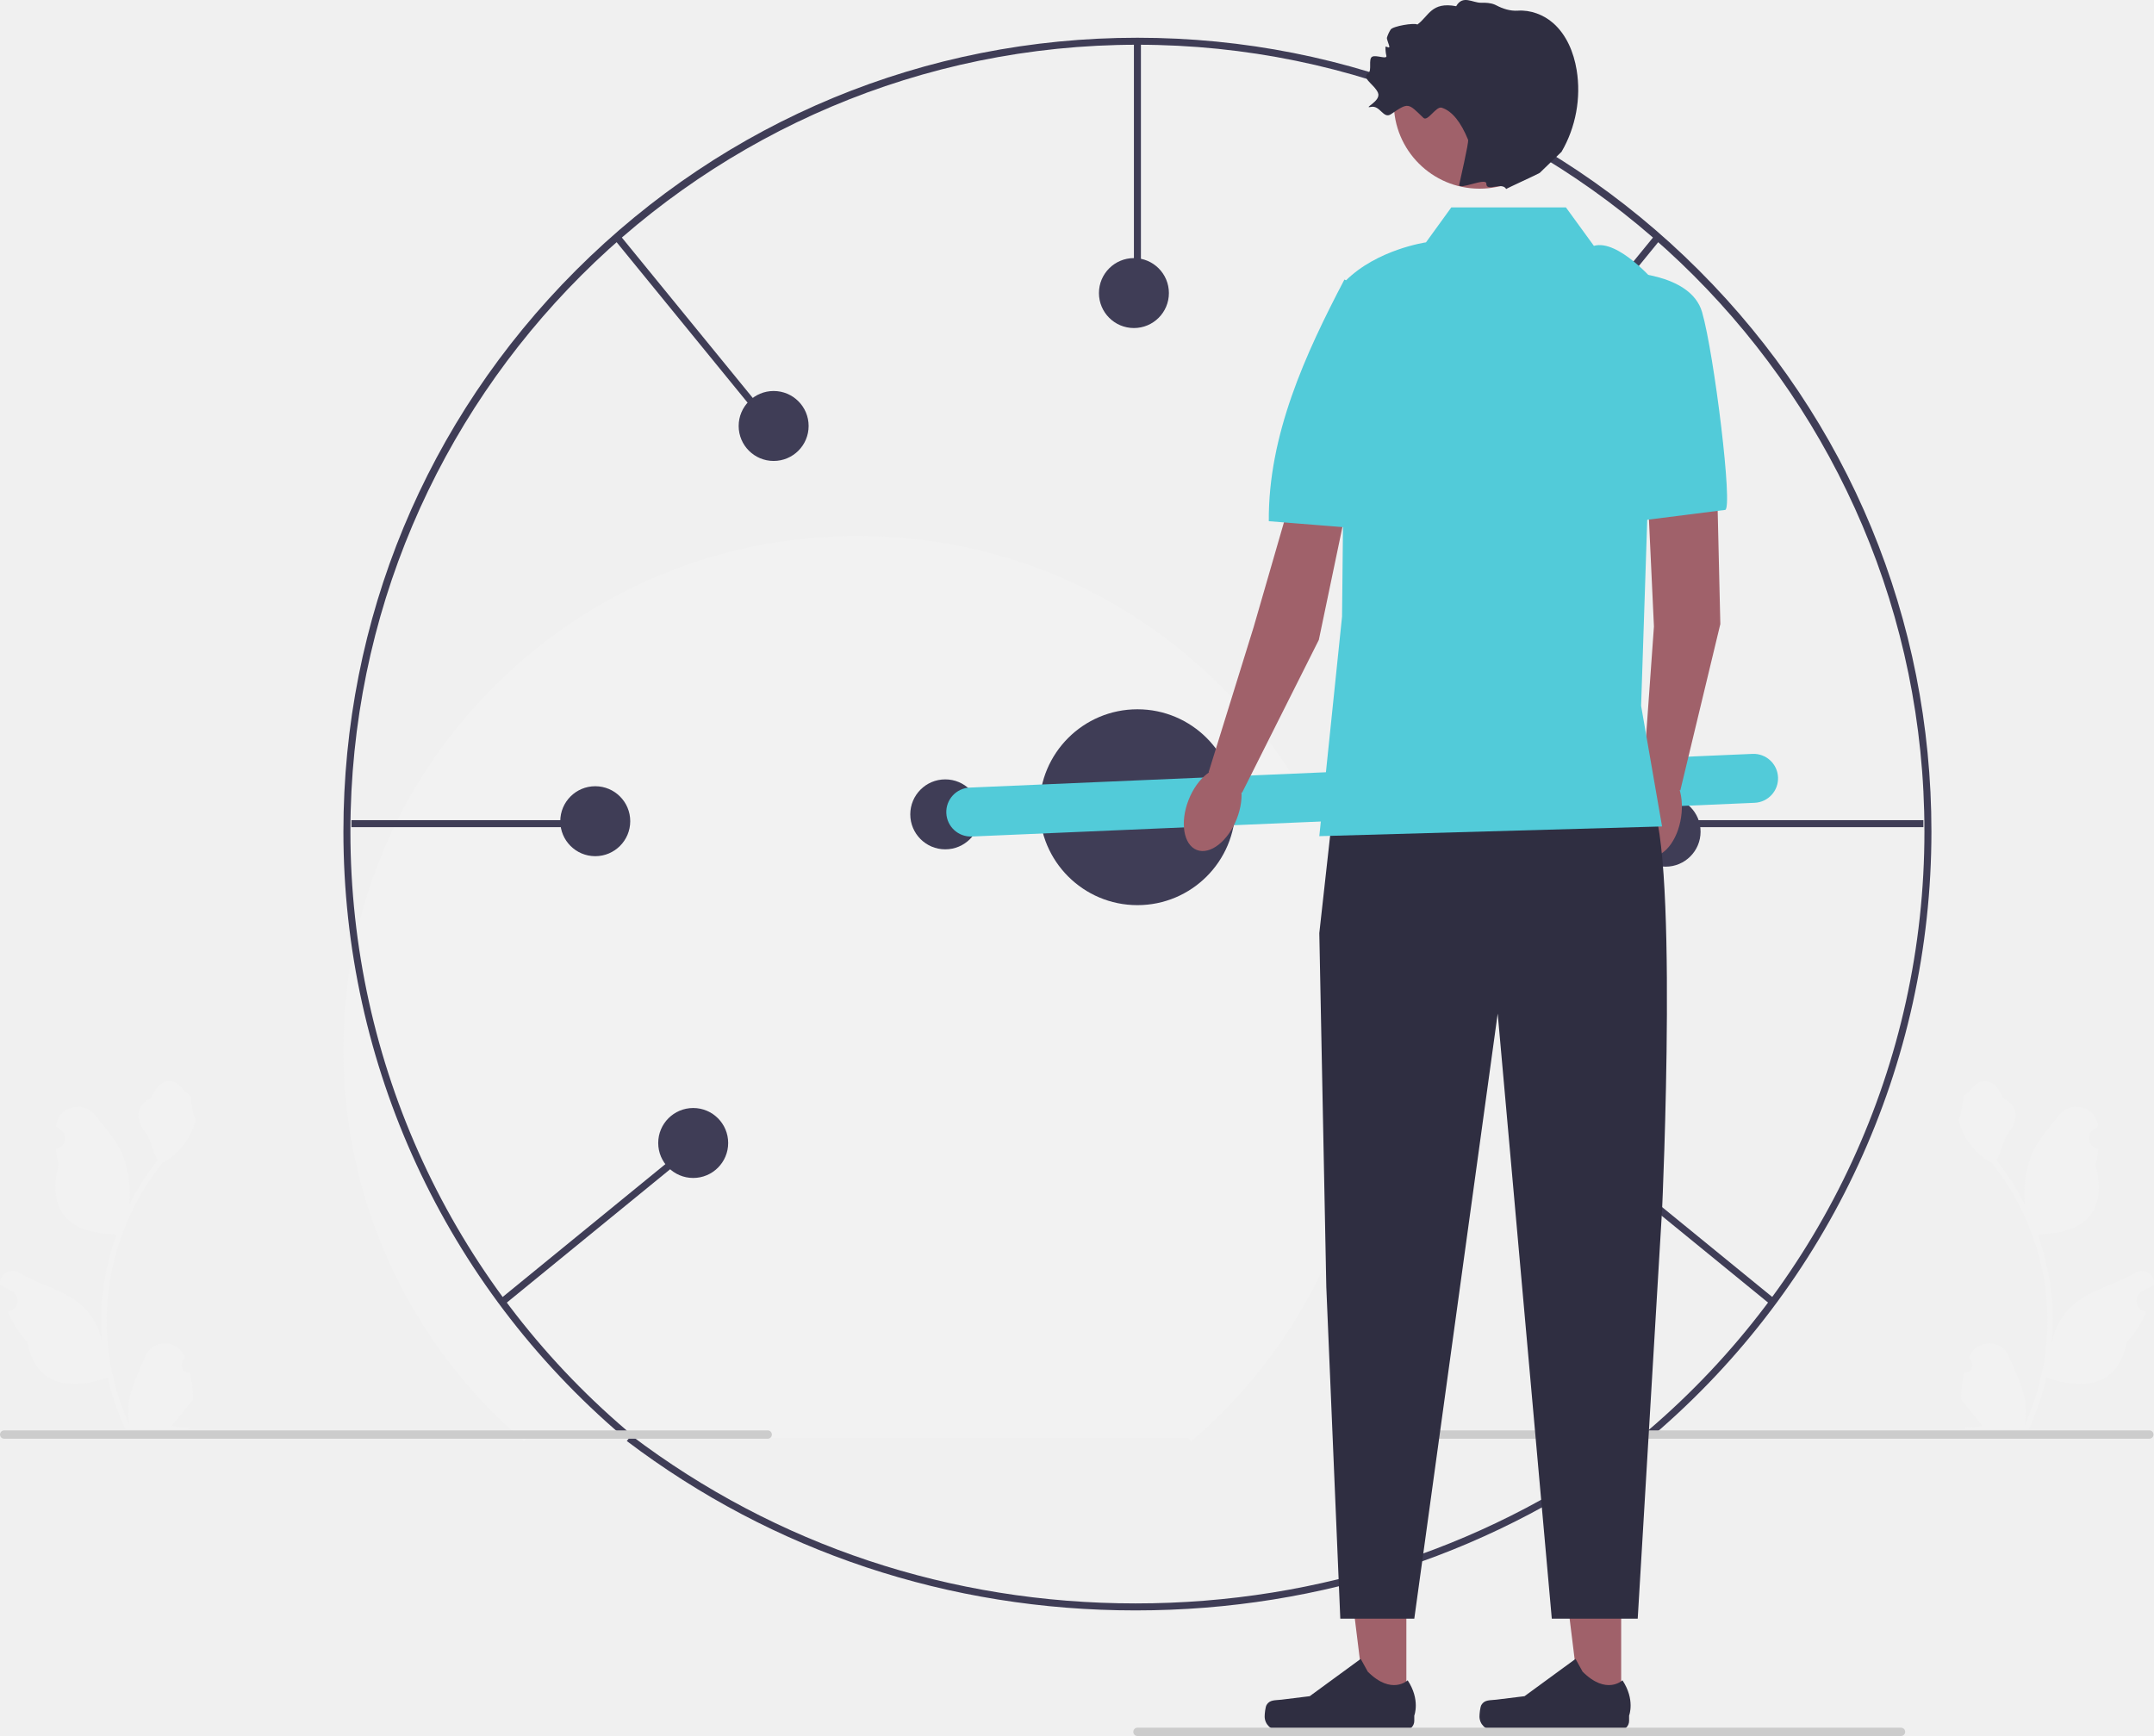
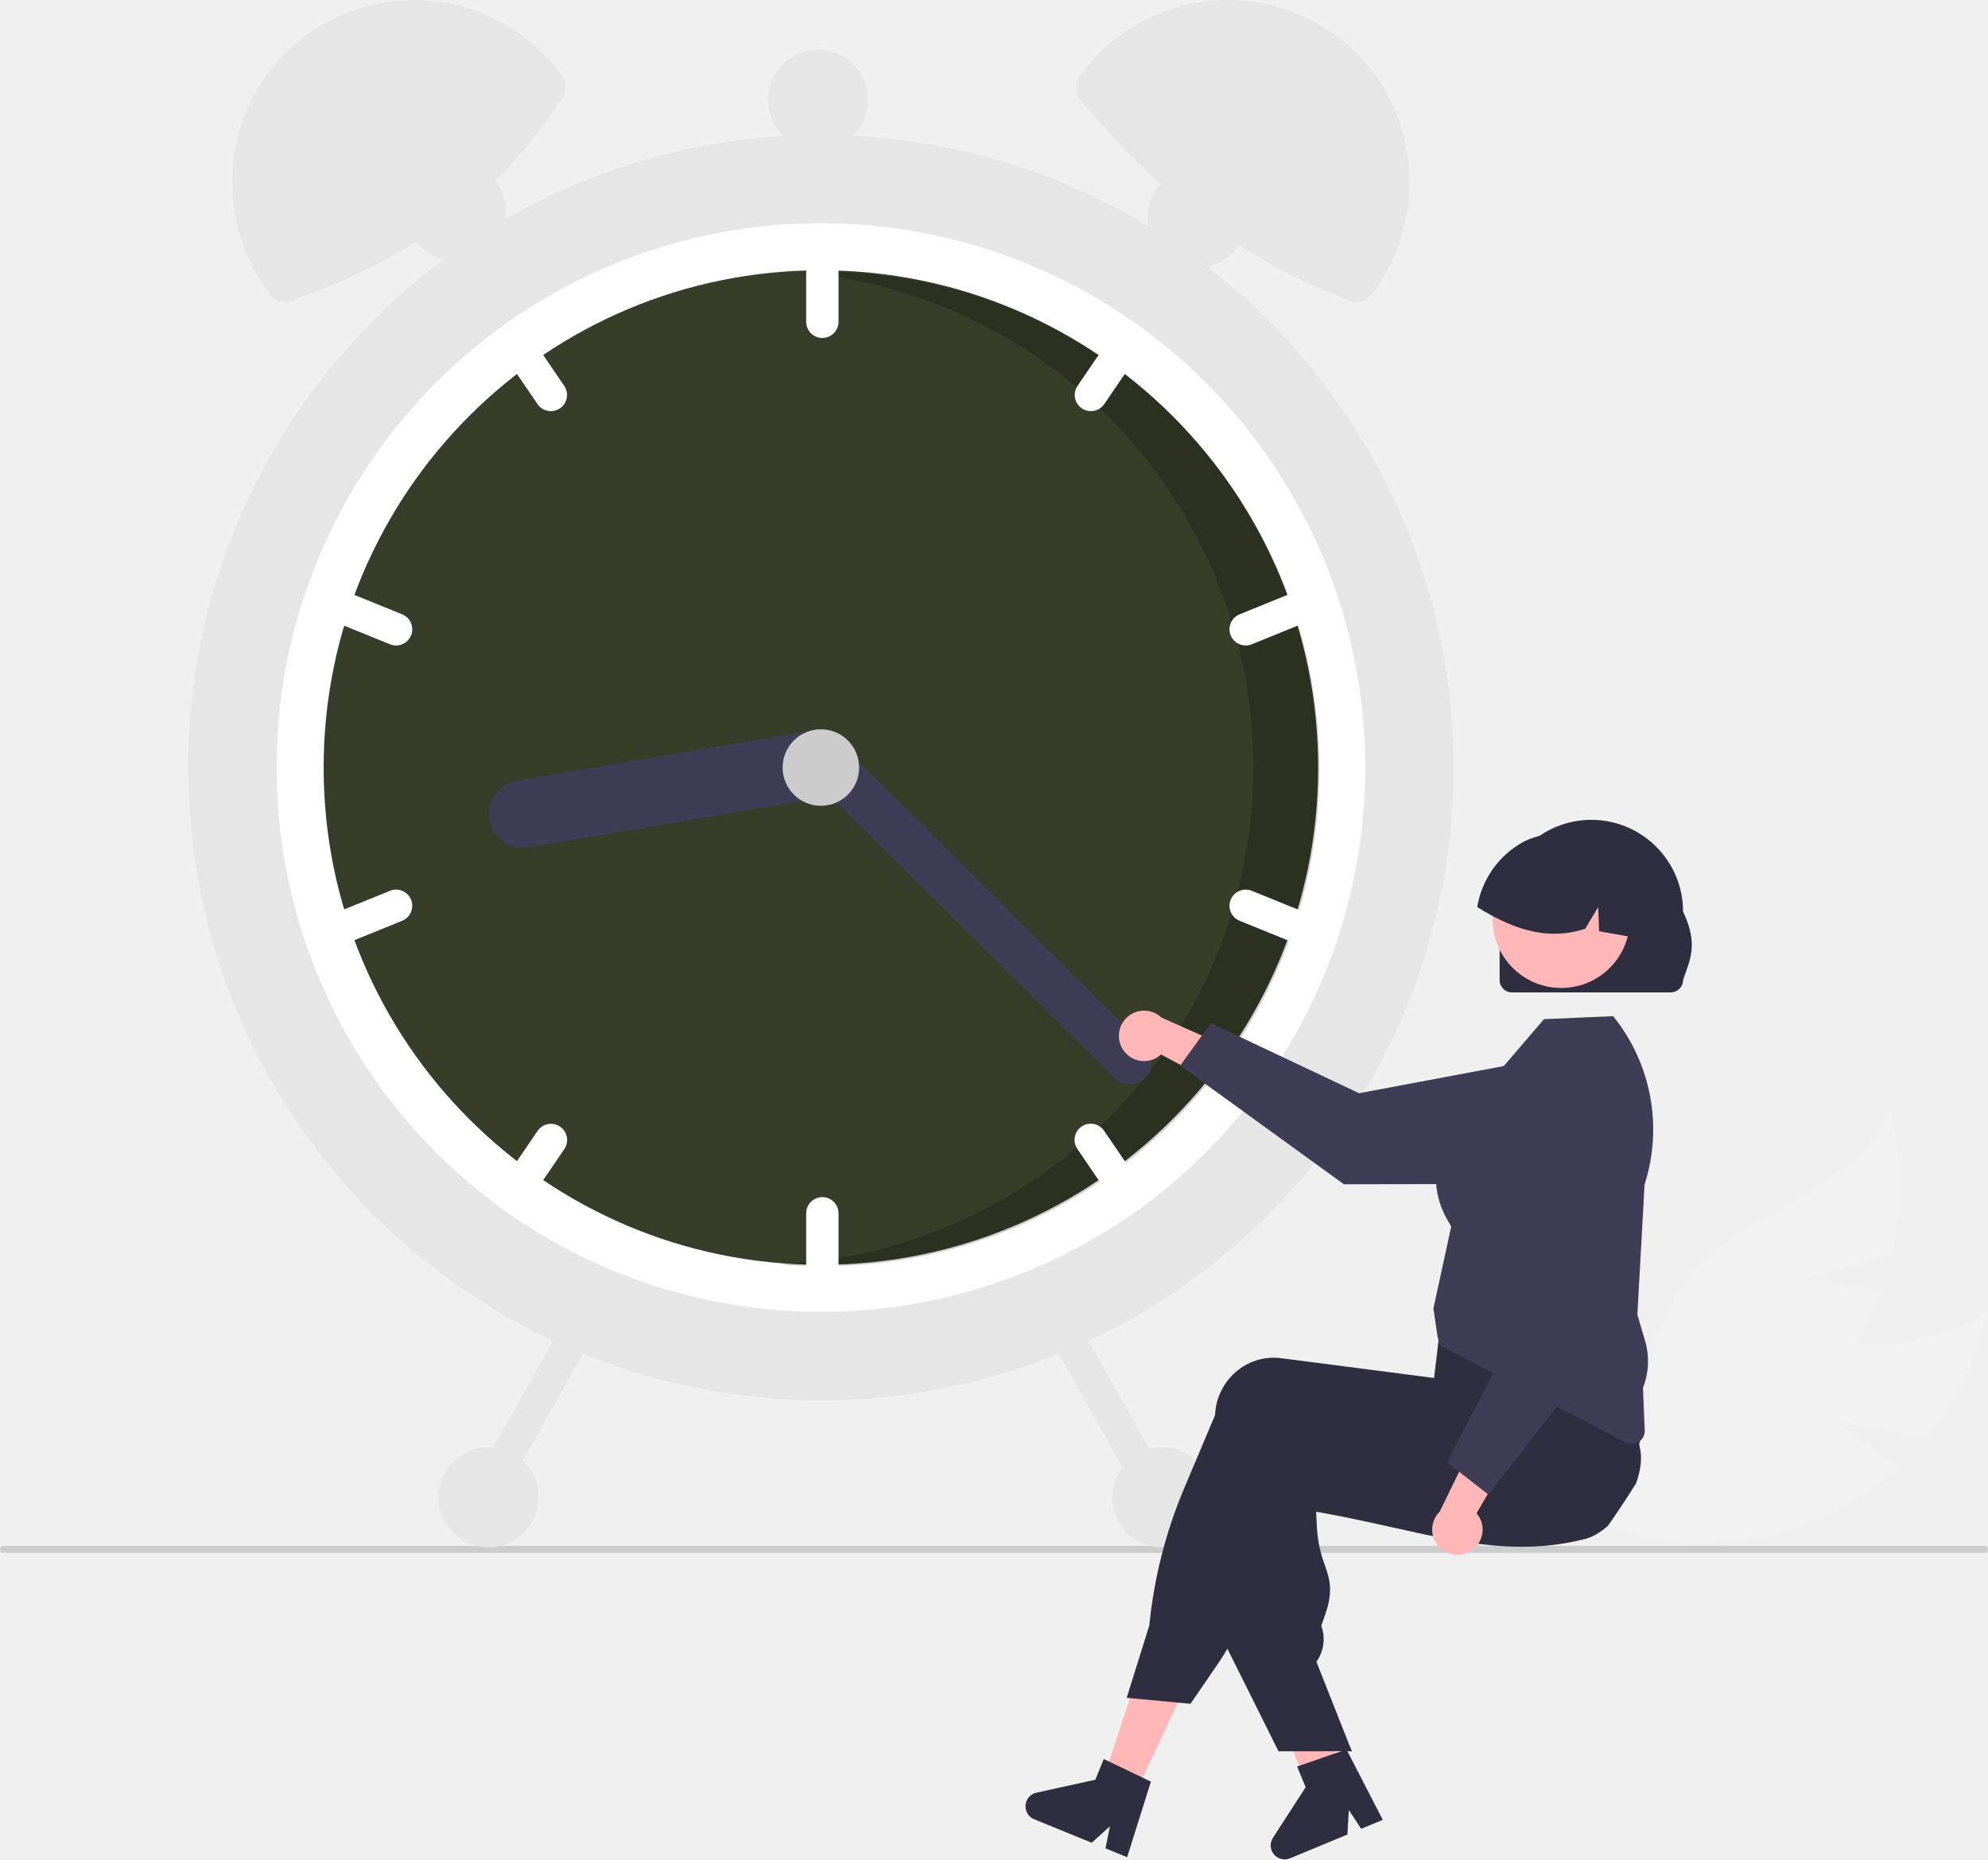
- <svg xmlns="http://www.w3.org/2000/svg" width="615.81" height="496.342" viewBox="0 0 615.81 496.342">
-   <path d="M324.648,460.435c-53.301,0-103.599-16.748-145.455-48.435l1.277-1.574c41.488,31.407,91.344,48.009,144.178,48.009,52.875,0,102.762-16.625,144.268-48.077l1.278,1.574c-41.874,31.73-92.203,48.503-145.545,48.503Z" fill="#3f3d56" />
-   <g>
-     <path d="M561.551,392.516c2.066,.129,3.208-2.437,1.645-3.933l-.155-.618c.02-.05,.041-.099,.062-.148,2.089-4.982,9.17-4.947,11.241,.042,1.839,4.428,4.179,8.864,4.756,13.546,.258,2.067,.142,4.172-.316,6.2,4.308-9.411,6.575-19.687,6.575-30.021,0-2.597-.142-5.193-.433-7.783-.239-2.119-.568-4.224-.995-6.31-2.306-11.277-7.299-22.018-14.5-30.99-3.462-1.892-6.349-4.851-8.093-8.397-.626-1.279-1.117-2.655-1.35-4.056,.394,.052,1.486-5.949,1.188-6.317,.549-.833,1.532-1.247,2.131-2.06,2.982-4.043,7.091-3.337,9.236,2.157,4.582,2.313,4.627,6.148,1.815,9.837-1.789,2.347-2.035,5.522-3.604,8.035,.162,.207,.329,.407,.491,.614,2.961,3.798,5.522,7.88,7.681,12.169-.61-4.766,.291-10.508,1.826-14.21,1.748-4.217,5.025-7.769,7.91-11.415,3.466-4.379,10.573-2.468,11.184,3.083,.006,.054,.012,.107,.017,.161-.429,.242-.848,.499-1.259,.77-2.339,1.547-1.531,5.174,1.241,5.602l.063,.01c-.155,1.544-.42,3.074-.807,4.579,3.702,14.316-4.29,19.53-15.701,19.764-.252,.129-.497,.258-.749,.381,1.156,3.255,2.08,6.594,2.764,9.979,.614,2.99,1.04,6.013,1.279,9.049,.297,3.83,.271,7.68-.052,11.503l.019-.136c.82-4.211,3.107-8.145,6.427-10.87,4.946-4.063,11.933-5.559,17.268-8.824,2.568-1.572,5.859,.459,5.411,3.437l-.022,.143c-.794,.323-1.569,.698-2.319,1.117-.429,.242-.848,.499-1.259,.77-2.339,1.547-1.531,5.174,1.241,5.602l.063,.01c.045,.006,.084,.013,.129,.019-1.363,3.236-3.262,6.239-5.639,8.829-2.315,12.497-12.256,13.683-22.89,10.044h-.006c-1.163,5.064-2.861,10.011-5.044,14.726h-18.02c-.065-.2-.123-.407-.181-.607,1.666,.103,3.346,.006,4.986-.297-1.337-1.641-2.674-3.294-4.011-4.935-.032-.032-.058-.065-.084-.097-.678-.84-1.363-1.673-2.041-2.512l-0-.001c-.042-2.578,.267-5.147,.879-7.64l.001-0Z" fill="#f2f2f2" />
-     <path d="M54.3,392.516c-2.066,.129-3.208-2.437-1.645-3.933l.155-.618c-.02-.05-.041-.099-.062-.148-2.089-4.982-9.17-4.947-11.241,.042-1.839,4.428-4.179,8.864-4.756,13.546-.258,2.067-.142,4.172,.316,6.2-4.308-9.411-6.575-19.687-6.575-30.021,0-2.597,.142-5.193,.433-7.783,.239-2.119,.568-4.224,.995-6.31,2.306-11.277,7.299-22.018,14.5-30.99,3.462-1.892,6.349-4.851,8.093-8.397,.626-1.279,1.117-2.655,1.35-4.056-.394,.052-1.486-5.949-1.188-6.317-.549-.833-1.532-1.247-2.131-2.06-2.982-4.043-7.091-3.337-9.236,2.157-4.582,2.313-4.627,6.148-1.815,9.837,1.789,2.347,2.035,5.522,3.604,8.035-.162,.207-.329,.407-.491,.614-2.961,3.798-5.522,7.88-7.681,12.169,.61-4.766-.291-10.508-1.826-14.21-1.748-4.217-5.025-7.769-7.91-11.415-3.466-4.379-10.573-2.468-11.184,3.083-.006,.054-.012,.107-.017,.161,.429,.242,.848,.499,1.259,.77,2.339,1.547,1.531,5.174-1.241,5.602l-.063,.01c.155,1.544,.42,3.074,.807,4.579-3.702,14.316,4.29,19.53,15.701,19.764,.252,.129,.497,.258,.749,.381-1.156,3.255-2.08,6.594-2.764,9.979-.614,2.99-1.04,6.013-1.279,9.049-.297,3.83-.271,7.68,.052,11.503l-.019-.136c-.82-4.211-3.107-8.145-6.427-10.87-4.946-4.063-11.933-5.559-17.268-8.824-2.568-1.572-5.859,.459-5.411,3.437l.022,.143c.794,.323,1.569,.698,2.319,1.117,.429,.242,.848,.499,1.259,.77,2.339,1.547,1.531,5.174-1.241,5.602l-.063,.01c-.045,.006-.084,.013-.129,.019,1.363,3.236,3.262,6.239,5.639,8.829,2.315,12.497,12.256,13.683,22.89,10.044h.006c1.163,5.064,2.861,10.011,5.044,14.726h18.02c.065-.2,.123-.407,.181-.607-1.666,.103-3.346,.006-4.986-.297,1.337-1.641,2.674-3.294,4.011-4.935,.032-.032,.058-.065,.084-.097,.678-.84,1.363-1.673,2.041-2.512l0-.001c.042-2.578-.267-5.147-.879-7.64l-.001-0Z" fill="#f2f2f2" />
-     <path d="M150.665,411.125l-.84,.985c-32.821-27.992-51.645-68.769-51.645-111.876,0-39.266,15.29-76.181,43.054-103.946,27.764-27.764,64.679-43.054,103.946-43.054s76.181,15.29,103.946,43.054c27.764,27.764,43.054,64.679,43.054,103.946,0,43.107-18.824,83.884-51.645,111.876l-.84-.985" fill="#f2f2f2" />
-     <path d="M472.428,410.552l-1.298-1.521c50.237-42.845,79.049-105.26,79.049-171.239,0-124.065-100.935-225-225-225S100.179,113.726,100.179,237.792c0,65.979,28.812,128.395,79.049,171.239l-1.298,1.521c-50.683-43.226-79.751-106.194-79.751-172.761,0-60.636,23.612-117.641,66.485-160.515C207.539,34.403,264.544,10.792,325.179,10.792s117.641,23.612,160.515,66.485c42.874,42.874,66.485,99.879,66.485,160.515,0,66.566-29.068,129.535-79.751,172.761Z" fill="#3f3d56" />
-     <path d="M395,410.152c0,.66,.53,1.19,1.19,1.19h218.29c.66,0,1.19-.53,1.19-1.19,0-.66-.53-1.19-1.19-1.19h-218.29c-.66,0-1.19,.53-1.19,1.19Z" fill="#ccc" />
-     <rect x="324.179" y="11.792" width="2" height="69.402" fill="#3f3d56" />
-     <rect x="100.479" y="234.493" width="69.401" height="2" fill="#3f3d56" />
-     <rect x="197.179" y="59.792" width="2" height="69.401" transform="translate(-15.10394 146.5896) rotate(-39.21836)" fill="#3f3d56" />
-     <rect x="135.478" y="349.492" width="69.402" height="2" transform="translate(-183.314 186.6379) rotate(-39.23231)" fill="#3f3d56" />
-     <rect x="480.479" y="234.493" width="69.401" height="2" fill="#3f3d56" />
-     <rect x="417.479" y="93.492" width="69.401" height="2" transform="translate(93.08822 385.0928) rotate(-50.78538)" fill="#3f3d56" />
-     <rect x="479.18" y="315.791" width="2" height="69.402" transform="translate(-94.96923 500.8953) rotate(-50.78127)" fill="#3f3d56" />
-     <circle cx="325.179" cy="230.792" r="28" fill="#3f3d56" />
-     <circle cx="454.179" cy="327.792" r="10" fill="#3f3d56" />
-     <circle cx="476.179" cy="237.792" r="10" fill="#3f3d56" />
-     <circle cx="428.179" cy="121.792" r="10" fill="#3f3d56" />
-     <circle cx="324.179" cy="83.792" r="10" fill="#3f3d56" />
-     <circle cx="221.179" cy="121.792" r="10" fill="#3f3d56" />
-     <circle cx="170.179" cy="234.792" r="10" fill="#3f3d56" />
-     <circle cx="198.179" cy="326.792" r="10" fill="#3f3d56" />
-     <g>
-       <circle cx="270.241" cy="232.834" r="10" fill="#3f3d56" />
-       <rect x="270.433" y="220.356" width="238" height="14" rx="7" ry="7" transform="translate(-9.42125 16.96564) rotate(-2.46588)" fill="#52cbd9" />
-     </g>
-     <g>
-       <g>
-         <polygon points="402.067 487.721 390.405 487.72 384.856 442.734 402.07 442.735 402.067 487.721" fill="#a0616a" />
-         <path d="M362.109,487.456h0c-.363,.612-.555,2.586-.555,3.297h0c0,2.186,1.772,3.958,3.958,3.958h36.119c1.491,0,2.7-1.209,2.7-2.7v-1.504s1.787-4.519-1.892-10.09c0,0-4.572,4.362-11.404-2.47l-2.015-3.65-14.583,10.665-8.083,.995c-1.768,.218-3.336-.034-4.246,1.498Z" fill="#2f2e41" />
-       </g>
-       <g>
-         <polygon points="463.481 487.721 451.818 487.72 446.27 442.734 463.484 442.735 463.481 487.721" fill="#a0616a" />
-         <path d="M423.523,487.456h0c-.363,.612-.555,2.586-.555,3.297h0c0,2.186,1.772,3.958,3.958,3.958h36.119c1.491,0,2.7-1.209,2.7-2.7v-1.504s1.787-4.519-1.892-10.09c0,0-4.572,4.362-11.404-2.47l-2.015-3.65-14.583,10.665-8.083,.995c-1.768,.218-3.336-.034-4.246,1.498Z" fill="#2f2e41" />
-       </g>
-       <g>
-         <polygon points="490.594 125.591 491.828 178.425 480.393 225.977 469.747 222.439 472.848 179.12 470.12 120.749 490.594 125.591" fill="#a0616a" />
-         <ellipse cx="473.298" cy="232.508" rx="12.466" ry="7.402" transform="translate(175.3206 667.5723) rotate(-81.75525)" fill="#a0616a" />
-         <path d="M463.68,77.795s19.621-.045,22.935,11.453c3.445,11.955,8.941,56.542,6.564,56.544l-24.497,3.096-5.002-71.093Z" fill="#52cbd9" />
-       </g>
-       <g>
-         <polygon points="387.854 131.222 377.042 182.952 355.093 226.658 345.53 220.793 358.401 179.313 375.018 121.851 387.854 131.222" fill="#a0616a" />
-         <ellipse cx="346.698" cy="231.405" rx="12.466" ry="7.402" transform="translate(4.79208 469.8336) rotate(-68.61132)" fill="#a0616a" />
-         <path d="M384.357,79.922s10.729,4.785,13.73,16.368c2.729,10.536,9.477,56.901-10.349,54.725l-25-2c-.177-24.608,10.446-47.809,21.619-69.092Z" fill="#52cbd9" />
-       </g>
-       <path d="M381.179,230.792l-4,36,2,101.157,4,94.843h21.157l23.843-173,15.465,173h24.567l6.968-117s5-109-4-118-90,3-90,3Z" fill="#2f2e41" />
-       <path d="M447.679,59.292h-32.76l-7.24,10s-14,2-23,11l-1,96-6.5,62.776,97.992-2.776-5.992-34.5,3.992-121.087s-10.492-12.413-17.492-10.413l-8-11Z" fill="#52cbd9" />
-       <circle cx="422.985" cy="29.433" r="24.512" fill="#a0616a" />
-       <path d="M444.044,6.608c-2.742-2.415-6.506-3.805-10.096-3.559-2.176,.149-4.29-.535-6.222-1.548-.131-.069-.264-.131-.4-.187-1.218-.503-2.572-.56-3.89-.528-2.402,.058-5.243-2.351-7.123,.99-7.119-1.341-7.776,2.796-11.09,5.234-.939-.554-7.011,.455-7.65,1.451-.487,.759-.825,1.532-1.054,2.282-.147,.481,.741,2.238,.674,2.691s-1.091-.397-1.099,.009c-.023,1.087,.129,1.969,.256,2.461,.325,1.255-3.008-.353-4.102,.344-1.094,.697,.021,3.92-1.049,4.653-1.277,.875-.431,1.841,.681,2.984,.767,.788,1.661,1.659,2.074,2.642,1.014,2.409-4.557,4.544-1.993,4.035,2.646-.525,3.509,3.593,5.735,2.07,5.037-3.447,4.855-3.164,9.25,1.07,1.221,1.176,3.618-3.428,5.232-2.912,3.041,.974,5.526,4.237,7.534,9.169,.284,.698-2.41,12.088-2.534,12.831-.288,1.732,7.776-2.176,7.754-.287-.028,2.493,4.403-.649,5.679,1.536,.16-.199,9.15-4.287,9.581-4.605l6.229-6.021c4.083-6.987,5.642-15.415,4.329-23.4-.827-5.03-2.882-10.038-6.707-13.407Z" fill="#2f2e41" />
-     </g>
-     <path d="M324,495.152c0,.66,.53,1.19,1.19,1.19h218.29c.66,0,1.19-.53,1.19-1.19,0-.66-.53-1.19-1.19-1.19h-218.29c-.66,0-1.19,.53-1.19,1.19Z" fill="#ccc" />
-     <path d="M0,410.152c0,.66,.53,1.19,1.19,1.19H219.48c.66,0,1.19-.53,1.19-1.19,0-.66-.53-1.19-1.19-1.19H1.19c-.66,0-1.19,.53-1.19,1.19Z" fill="#ccc" />
-   </g>
+ <svg xmlns="http://www.w3.org/2000/svg" data-name="Layer 1" width="675.67" height="631.947" viewBox="0 0 675.67 631.947">
+   <path d="M886.757,617.484l30.311,4.737a98.985,98.985,0,0,0,20.604-42.939c-22.164,18.143-55.869,8.502-82.745,18.407A59.54,59.54,0,0,0,819.307,635.033L804.494,650.97A99.77,99.77,0,0,0,887.905,646.378a96.372,96.372,0,0,0,19.64-14.099C896.939,625.6,886.757,617.484,886.757,617.484Z" transform="translate(-262.165 -134.0265)" fill="#f2f2f2" />
+   <path d="M875.996,569.007l29.242-9.278a98.985,98.985,0,0,0-.708-47.621c-11.746,26.123-46.214,32.526-65.851,53.377a59.54,59.54,0,0,0-15.227,49.31l-6.151,20.871a99.77,99.77,0,0,0,72.609-41.31,96.373,96.373,0,0,0,11.291-21.379C888.73,571.73,875.996,569.007,875.996,569.007Z" transform="translate(-262.165 -134.0265)" fill="#f2f2f2" />
+   <path d="M937.835,660.625a1.186,1.186,0,0,1-1.19,1.19H263.355a1.19,1.19,0,0,1,0-2.38h673.29A1.187,1.187,0,0,1,937.835,660.625Z" transform="translate(-262.165 -134.0265)" fill="#ccc" />
+   <circle cx="278.998" cy="260.866" r="215" fill="#e6e6e6" />
+   <path d="M726.163,394.892a184.744,184.744,0,0,1-74.67,148.51c-1.55,1.16-3.13,2.29-4.72,3.39a185.031,185.031,0,0,1-211.22,0c-1.59-1.1-3.17-2.23-4.72-3.39a185.02,185.02,0,0,1,0-297.02c1.55-1.16,3.13-2.29,4.72-3.39a185.031,185.031,0,0,1,211.22,0c1.59,1.1,3.17,2.23,4.72,3.39A184.744,184.744,0,0,1,726.163,394.892Z" transform="translate(-262.165 -134.0265)" fill="#fff" />
+   <circle cx="278.998" cy="260.866" r="169" fill="#363d28" />
+   <path d="M541.604,226.365c-2.562,0-5.108.067-7.642.18a168.995,168.995,0,0,1-7.156,337.168c4.878.423,9.811.652,14.799.652a169,169,0,0,0,0-338Z" transform="translate(-262.165 -134.0265)" opacity="0.2" />
+   <path d="M541.663,213.892a5.51,5.51,0,0,0-5.5,5.5v24a5.5,5.5,0,0,0,11,0v-24A5.51,5.51,0,0,0,541.663,213.892Z" transform="translate(-262.165 -134.0265)" fill="#fff" />
+   <path d="M651.493,246.382c-1.55-1.16-3.13-2.29-4.72-3.39a5.497,5.497,0,0,0-4.9,2.39l-13.51,19.83a5.499,5.499,0,0,0,9.09,6.19l13.51-19.83A5.464,5.464,0,0,0,651.493,246.382Z" transform="translate(-262.165 -134.0265)" fill="#fff" />
+   <path d="M712.873,336.802a5.493,5.493,0,0,0-7.16-3.02l-22.24,9.03a5.499,5.499,0,0,0,4.14,10.19l22.24-9.03A5.512,5.512,0,0,0,712.873,336.802Z" transform="translate(-262.165 -134.0265)" fill="#fff" />
+   <path d="M453.963,265.212l-13.51-19.83a5.497,5.497,0,0,0-4.9-2.39c-1.59,1.1-3.17,2.23-4.72,3.39a5.464,5.464,0,0,0,.53,5.19l13.51,19.83a5.499,5.499,0,0,0,9.09-6.19Z" transform="translate(-262.165 -134.0265)" fill="#fff" />
+   <path d="M398.853,342.812l-22.24-9.03a5.499,5.499,0,0,0-4.14,10.19l22.24,9.03a5.499,5.499,0,0,0,4.14-10.19Z" transform="translate(-262.165 -134.0265)" fill="#fff" />
+   <path d="M541.663,540.892a5.51,5.51,0,0,0-5.5,5.5v24a5.5,5.5,0,0,0,11,0v-24A5.51,5.51,0,0,0,541.663,540.892Z" transform="translate(-262.165 -134.0265)" fill="#fff" />
+   <path d="M650.963,538.212l-13.51-19.83a5.499,5.499,0,1,0-9.09,6.19l13.51,19.83a5.497,5.497,0,0,0,4.9,2.39c1.59-1.1,3.17-2.23,4.72-3.39A5.464,5.464,0,0,0,650.963,538.212Z" transform="translate(-262.165 -134.0265)" fill="#fff" />
+   <path d="M709.853,445.812l-22.24-9.03a5.499,5.499,0,0,0-4.14,10.19l22.24,9.03a5.499,5.499,0,0,0,4.14-10.19Z" transform="translate(-262.165 -134.0265)" fill="#fff" />
+   <path d="M452.513,516.932a5.5,5.5,0,0,0-7.64,1.45l-13.51,19.83a5.464,5.464,0,0,0-.53,5.19c1.55,1.16,3.13,2.29,4.72,3.39a5.497,5.497,0,0,0,4.9-2.39l13.51-19.83A5.498,5.498,0,0,0,452.513,516.932Z" transform="translate(-262.165 -134.0265)" fill="#fff" />
+   <path d="M401.873,439.802a5.493,5.493,0,0,0-7.16-3.02l-22.24,9.03a5.499,5.499,0,0,0,4.14,10.19l22.24-9.03A5.512,5.512,0,0,0,401.873,439.802Z" transform="translate(-262.165 -134.0265)" fill="#fff" />
+   <path d="M548.799,392.163a11.513,11.513,0,0,1-9.409,13.266l-97.598,16.601a11.5,11.5,0,0,1-3.857-22.674l97.598-16.601A11.513,11.513,0,0,1,548.799,392.163Z" transform="translate(-262.165 -134.0265)" fill="#3f3d56" />
+   <path d="M651.518,500.294a7.508,7.508,0,0,1-10.607.042l-105.063-104.239a7.5,7.5,0,0,1,10.565-10.648l105.063,104.239A7.508,7.508,0,0,1,651.518,500.294Z" transform="translate(-262.165 -134.0265)" fill="#3f3d56" />
+   <circle cx="278.998" cy="260.866" r="13" fill="#ccc" />
+   <path d="M451.619,169.471c-19.955,31.372-50.401,52.193-87.95,65.87a7.059,7.059,0,0,1-9.882-1.418l0,0c-20.396-27.232-15.791-66.153,11.128-86.962a62.068,62.068,0,0,1,87.558,11.875l.564.753A7.059,7.059,0,0,1,451.619,169.471Z" transform="translate(-262.165 -134.0265)" fill="#e6e6e6" />
+   <path d="M629.852,158.836a62.068,62.068,0,0,1,87.558-11.875c26.918,20.809,31.524,59.729,11.128,86.962l0,0a7.059,7.059,0,0,1-9.882,1.418c-34.857-13.345-63.442-36.439-87.95-65.87a7.059,7.059,0,0,1-1.418-9.882Z" transform="translate(-262.165 -134.0265)" fill="#e6e6e6" />
+   <path d="M621.106,581.161a5.51,5.51,0,0,0-2.114,7.485l31.742,56.723a5.5,5.5,0,0,0,9.599-5.372l-31.742-56.723A5.51,5.51,0,0,0,621.106,581.161Z" transform="translate(-262.165 -134.0265)" fill="#e6e6e6" />
+   <path d="M453.734,583.274,421.992,639.997a5.5,5.5,0,0,0,9.599,5.372l31.742-56.723a5.5,5.5,0,1,0-9.599-5.372Z" transform="translate(-262.165 -134.0265)" fill="#e6e6e6" />
+   <circle cx="394.998" cy="508.866" r="17" fill="#e6e6e6" />
+   <circle cx="406.998" cy="73.866" r="17" fill="#e6e6e6" />
+   <circle cx="277.998" cy="33.866" r="17" fill="#e6e6e6" />
+   <circle cx="154.998" cy="71.866" r="17" fill="#e6e6e6" />
+   <circle cx="165.998" cy="508.866" r="17" fill="#e6e6e6" />
+   <path d="M643.828,490.733a8.516,8.516,0,0,0,12.95,1.677l26.676,14.293-1.431-15.661L656.911,479.87a8.562,8.562,0,0,0-13.083,10.863Z" transform="translate(-262.165 -134.0265)" fill="#ffb7b7" />
+   <path d="M663.264,496.199l10.453-14.43,50.36,23.807,62.667-11.758a21.471,21.471,0,0,1,25.43,21.063h0a21.494,21.494,0,0,1-21.431,21.51l-71.816.133Z" transform="translate(-262.165 -134.0265)" fill="#3f3d56" />
+   <polygon points="384.999 611.399 374.422 606.341 388.951 562.133 404.56 569.599 384.999 611.399" fill="#ffb7b7" />
+   <path d="M718.07,738.299c-.769.482-1.538.956-2.315,1.43-1.546.948-3.107,1.88-4.669,2.797-.785.458-1.577.917-2.362,1.367v.023l-.047.008-.016.008-1.196.295-1.717-4.537-.792-2.09-1.119-2.96-2.051-5.415-10.799-28.511,16.788-4.141.629,2.571h.008l.311,1.274,5.865,23.788,1.196,4.863.039.148.722,2.905.622,2.517.691,2.812Z" transform="translate(-262.165 -134.0265)" fill="#ffb7b7" />
+   <path d="M818.218,638.174c-1.064,1.709-2.152,3.41-3.247,5.096q-3.053,4.708-6.269,9.276c0,.008-.008.008-.016.016a21.934,21.934,0,0,1-4.117,3.006c-.062.047-.132.078-.194.117a15.18,15.18,0,0,1-3.465,1.391c-.435.109-.878.217-1.313.326-1.569.373-3.123.691-4.669.971-2.75.489-5.469.839-8.173,1.057-.218.023-.435.039-.653.054-11.117.816-21.939-.497-33.235-2.649-5.578-1.057-11.272-2.323-17.169-3.636-1.927-.435-3.861-.862-5.819-1.29-.148-.031-.303-.07-.458-.101-2.797-.614-5.64-1.22-8.553-1.818-3.667-.754-7.45-1.484-11.381-2.175l.28,5.539a41.689,41.689,0,0,0,2.626,12.453c1.678,4.91,3.006,8.794.202,16.881l-1.352,3.915a13.372,13.372,0,0,1-1.375,11.832l-.272.412,11.272,28.519.73,1.849h-5.772l-7.101.008H696.692l-17.363-34.835-.831-1.663v-.085l1.795-66.943c.023-.59.07-1.189.148-1.779a20.353,20.353,0,0,1,7.745-13.704,19.6,19.6,0,0,1,14.597-3.993l5.943.769,12.143,1.569,8.553,1.111.171.023,25.225,3.263,1.81-7.38.334-.124,10.62-3.892,36.731-13.463.093-.031,2.416-.886.287.466c.085.14.171.28.249.42a71.999,71.999,0,0,1,5.803,13.471,211.477,211.477,0,0,1,6.098,23.283q.105.513.186.932l.023.085c.023.132.039.217.047.241C820.363,629.605,819.772,633.909,818.218,638.174Z" transform="translate(-262.165 -134.0265)" fill="#2f2e41" />
+   <path d="M819.769,613.503c-.117-.497-.264-1.002-.419-1.492a106.29,106.29,0,0,0-4.304-10.892c-1.833-4.04-4.032-8.367-6.65-13.051q-1.899-3.403-4.086-7.077-1.095-1.841-2.276-3.752a1.972,1.972,0,0,0-.101-.171l-.225-.373-36.342,4.863-13.533,1.81-.808,6.743-.194,1.67c-.008,0-.008,0,0,.008l-.544,4.552v.008l-.722,6.013-.062-.008-20.082-2.603-20.696-2.68-11.117-1.437a19.588,19.588,0,0,0-14.597,3.993,20.363,20.363,0,0,0-7.745,13.704c-.07.544-.117,1.103-.14,1.655l-10.488,24.852a160.343,160.343,0,0,0-11.855,46.643l-7.691,24.588,1.095.101,16.299,1.515,4.304.404,9.478-13.836c1.08-1.577,2.105-3.201,3.061-4.863a73.861,73.861,0,0,0,4.187-8.421l20.502-48.788q2.377.408,4.708.777,10.779,1.748,20.696,2.851c21.496,2.401,40.11,2.587,56.681.552q6.98-.851,13.494-2.237,2.389-.501,4.716-1.08c.365-.085.722-.171,1.08-.264a19.825,19.825,0,0,0,13.867-12.958A20.228,20.228,0,0,0,819.769,613.503Z" transform="translate(-262.165 -134.0265)" fill="#2f2e41" />
+   <path d="M650.542,738.207l-11.443-5.485-1.795-.862-2.867,7.038-20.012,4.405a4.748,4.748,0,0,0-.777,9.035l19.554,7.979,6.207-5.586-1.523,7.497,7.365,3.006,8.072-25.691Z" transform="translate(-262.165 -134.0265)" fill="#2f2e41" />
+   <polygon points="458.703 593.34 459.434 595.189 458.703 595.189 458.703 593.34" fill="#2f2e41" />
+   <path d="M716.883,729.611,704.892,733.765l-1.882.65,2.915,7.018-11.121,17.211a4.748,4.748,0,0,0,5.805,6.967l19.508-8.089.48-8.337,4.193,6.398,7.349-3.046-12.341-23.935Z" transform="translate(-262.165 -134.0265)" fill="#2f2e41" />
+   <path d="M816.778,624.759a4.404,4.404,0,0,1-2.043-.507l-63.274-33.062-.731-2.993-1.378-9.472.019-.089,6.018-27.743c-.11-.238-.341-.629-.601-1.07-2.687-4.552-10.862-18.405,4.741-37.48l27.395-31.939,23.513-1.012.268.338A61.242,61.242,0,0,1,821.115,536.617l-2.448,44.217,2.626,8.93a24.639,24.639,0,0,1-.722,15.944l.602,14.459a4.417,4.417,0,0,1-4.395,4.592Z" transform="translate(-262.165 -134.0265)" fill="#3f3d56" />
+   <path d="M761.892,661.224a8.516,8.516,0,0,0,2.126-12.884L779.231,622.178l-15.702.885-12.039,24.708a8.562,8.562,0,0,0,10.402,13.453Z" transform="translate(-262.165 -134.0265)" fill="#ffb7b7" />
+   <path d="M768.031,641.99l-14.057-10.949,25.544-49.501L769.946,518.501a21.471,21.471,0,0,1,21.934-24.682h0a21.494,21.494,0,0,1,20.752,22.166l-2.365,71.777Z" transform="translate(-262.165 -134.0265)" fill="#3f3d56" />
+   <path id="f4e08e8b-ef08-4d70-8ad3-b81af8a71ff9-302" data-name="a1ca5f83-7fa1-45b1-9d3b-bf096f25c0e5" d="M771.842,467.131V443.864a31.177,31.177,0,1,1,62.354-.04v.04c5.495,11.451,2.057,16.895,0,23.267a4.193,4.193,0,0,1-4.186,4.186H776.03A4.193,4.193,0,0,1,771.842,467.131Z" transform="translate(-262.165 -134.0265)" fill="#2f2e41" />
+   <circle cx="530.632" cy="312.441" r="23.337" fill="#ffb7b7" />
+   <path d="M817.22,452.586c-.212-.033-.423-.078-.635-.111-3.64-.646-7.28-1.28-10.91-1.937l-.334-8.227-4.397,7.369c-10.03,3.329-19.415,1.447-28.242-2.705a79.737,79.737,0,0,1-8.461-4.664,30.927,30.927,0,0,1,15.196-21.886c.334-.189.657-.356.991-.523a.011.011,0,0,0,.011-.011c.568-.267,1.147-.523,1.726-.757a25.707,25.707,0,0,1,26.985,5.232C816.274,431.167,819.48,442.4,817.22,452.586Z" transform="translate(-262.165 -134.0265)" fill="#2f2e41" />
</svg>
